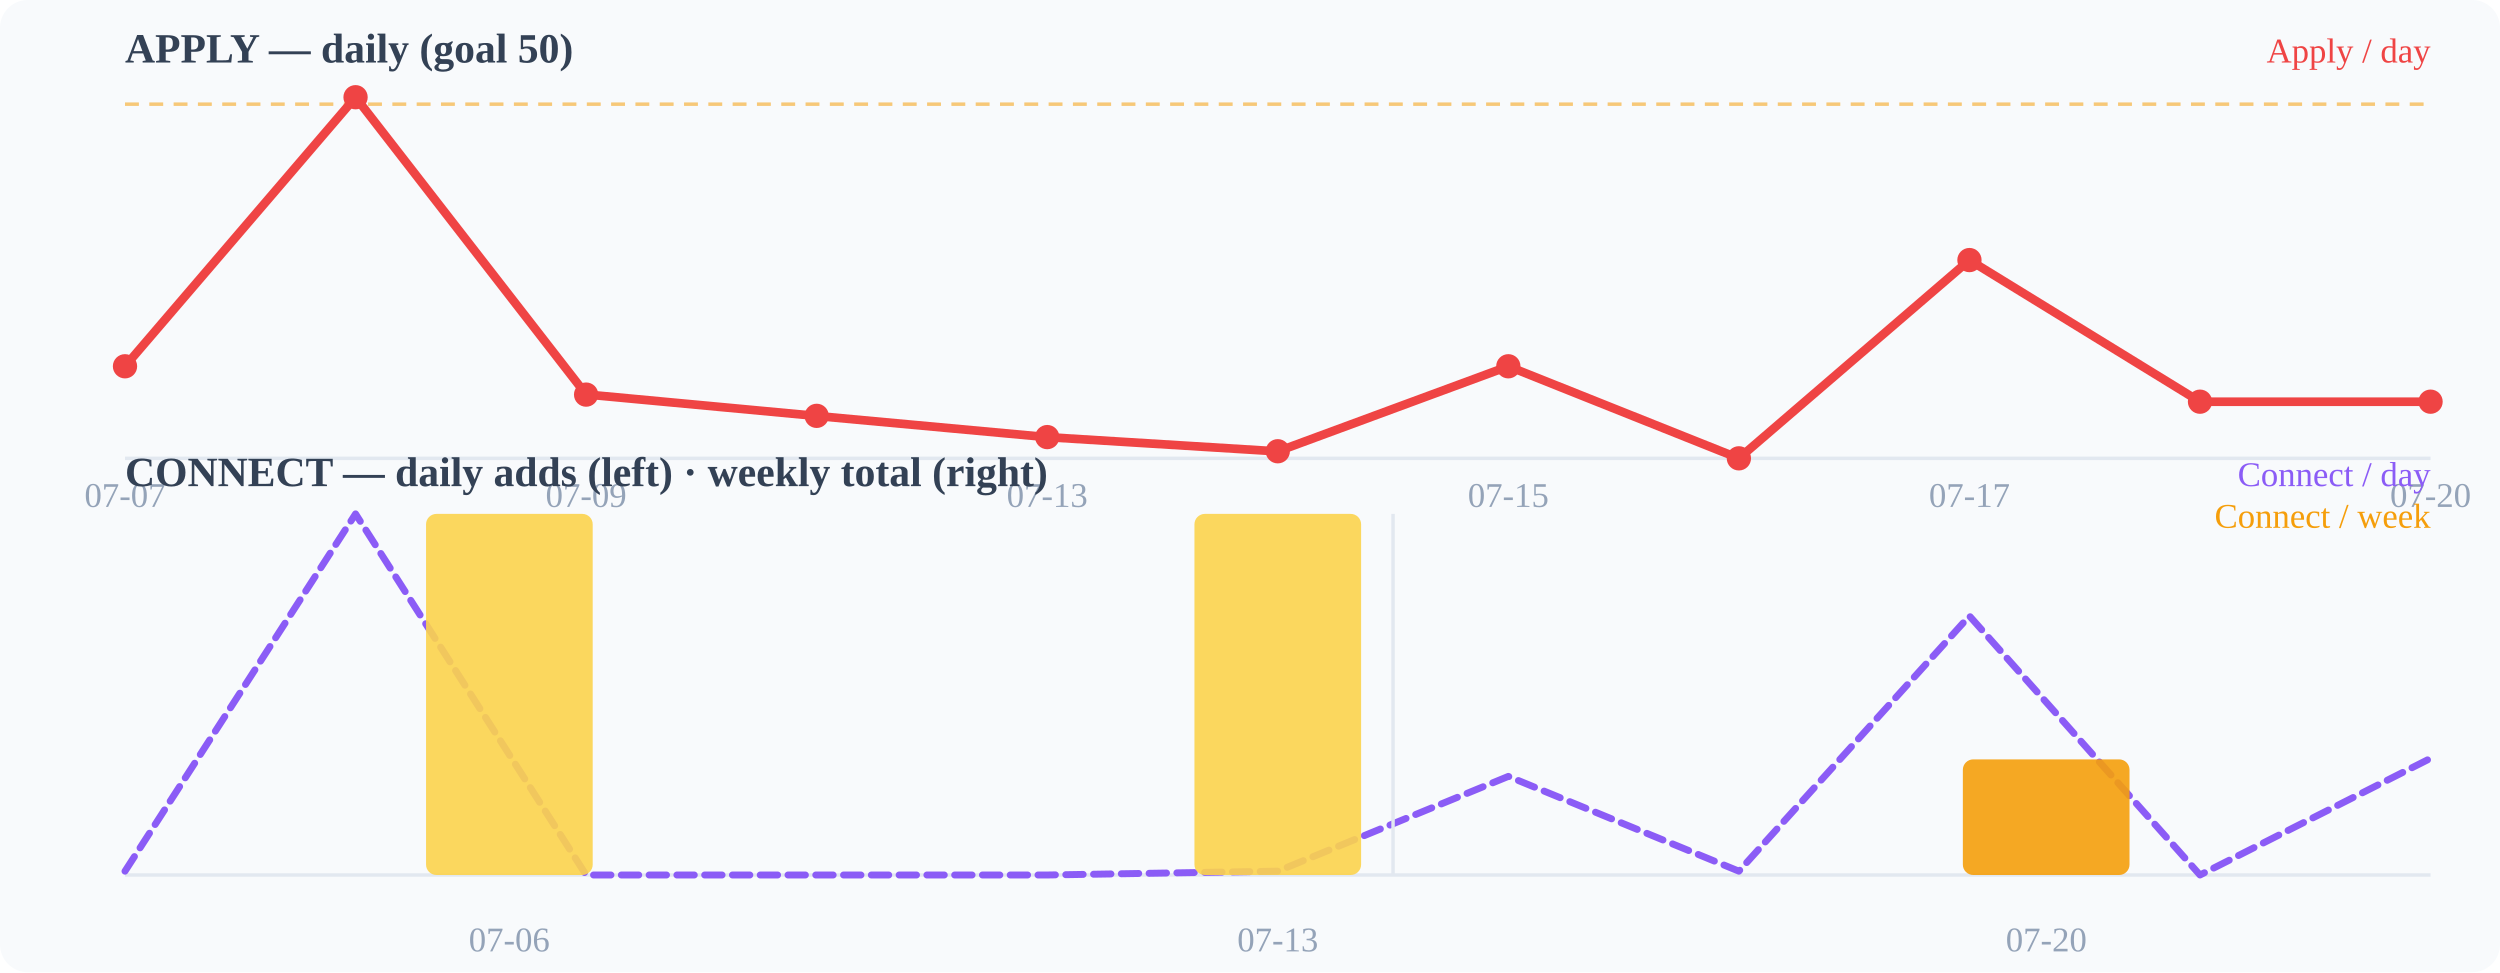
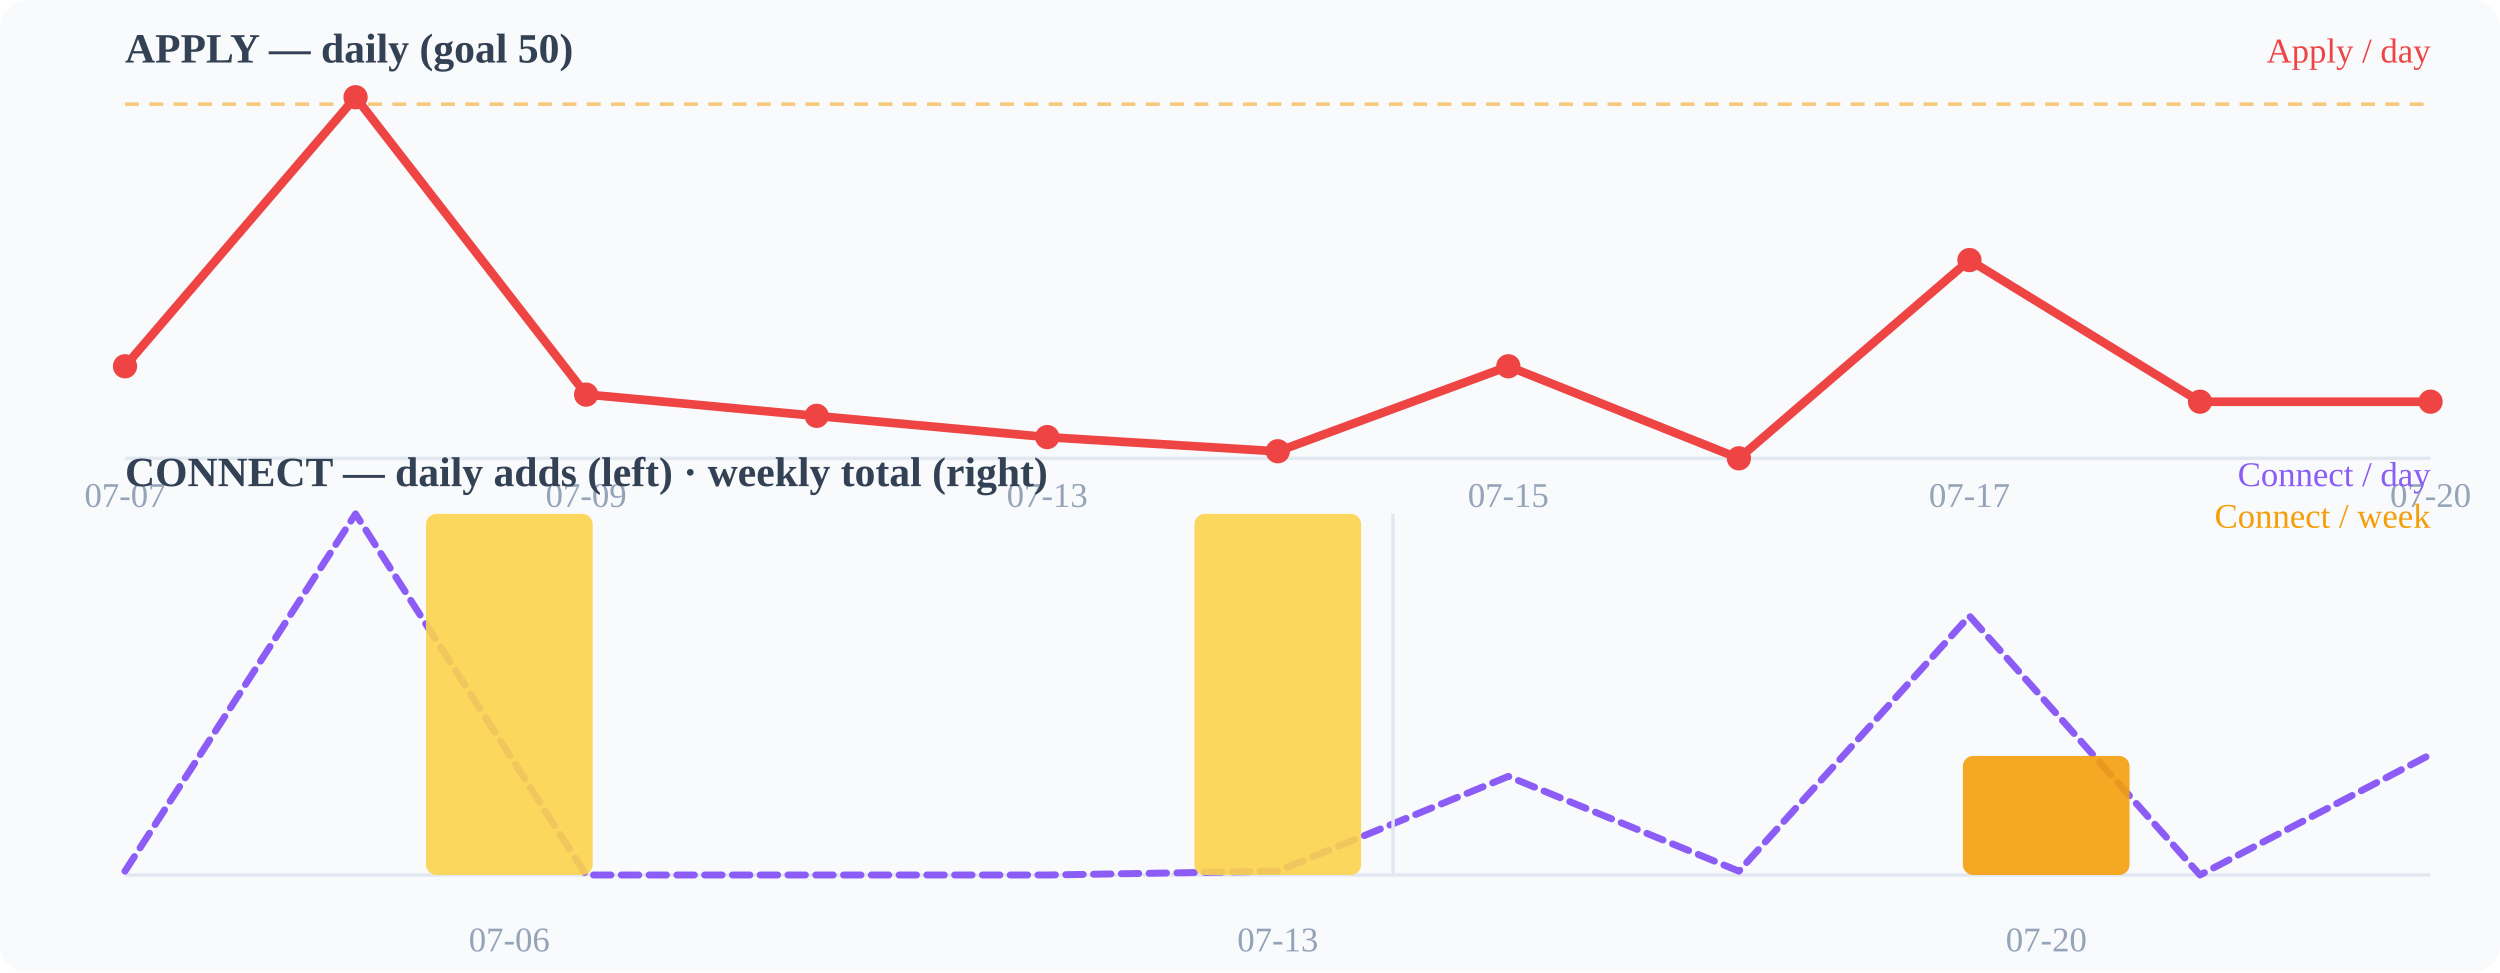
<svg xmlns="http://www.w3.org/2000/svg" width="720" height="280" viewBox="0 0 720 280">
  <rect width="720" height="280" fill="#f8fafc" rx="8" />
  <text x="36" y="18" font-size="12" font-weight="600" fill="#334155">APPLY — daily (goal 50)</text>
  <line x1="36" y1="132" x2="700" y2="132" stroke="#e2e8f0" stroke-width="1" />
  <line x1="36" y1="30.0" x2="700" y2="30.0" stroke="#f59e0b" stroke-width="1" stroke-dasharray="4 3" opacity="0.55" />
  <polyline points="36.0,105.5 102.4,28.0 168.8,113.6 235.2,119.8 301.6,125.9 368.0,130.0 434.4,105.5 500.8,132.0 567.2,74.9 633.6,115.7 700.0,115.7" fill="none" stroke="#ef4444" stroke-width="2.5" stroke-linecap="round" stroke-linejoin="round" />
  <circle cx="36" cy="105.49" r="3.5" fill="#ef4444" />
  <circle cx="102.4" cy="28" r="3.5" fill="#ef4444" />
  <circle cx="168.8" cy="113.647" r="3.5" fill="#ef4444" />
  <circle cx="235.2" cy="119.765" r="3.5" fill="#ef4444" />
  <circle cx="301.6" cy="125.882" r="3.5" fill="#ef4444" />
  <circle cx="368" cy="129.961" r="3.5" fill="#ef4444" />
  <circle cx="434.4" cy="105.49" r="3.5" fill="#ef4444" />
  <circle cx="500.8" cy="132" r="3.5" fill="#ef4444" />
  <circle cx="567.2" cy="74.902" r="3.5" fill="#ef4444" />
  <circle cx="633.6" cy="115.686" r="3.5" fill="#ef4444" />
  <circle cx="700" cy="115.686" r="3.5" fill="#ef4444" />
  <text x="36" y="146" font-size="10" fill="#94a3b8" text-anchor="middle">07-07</text>
  <text x="168.8" y="146" font-size="10" fill="#94a3b8" text-anchor="middle">07-09</text>
  <text x="301.6" y="146" font-size="10" fill="#94a3b8" text-anchor="middle">07-13</text>
  <text x="434.4" y="146" font-size="10" fill="#94a3b8" text-anchor="middle">07-15</text>
  <text x="567.2" y="146" font-size="10" fill="#94a3b8" text-anchor="middle">07-17</text>
  <text x="700" y="146" font-size="10" fill="#94a3b8" text-anchor="middle">07-20</text>
  <text x="36" y="140" font-size="12" font-weight="600" fill="#334155">CONNECT — daily adds (left) · weekly total (right)</text>
  <line x1="36" y1="252" x2="700" y2="252" stroke="#e2e8f0" stroke-width="1" />
-   <polyline points="36.0,250.9 102.4,148.0 168.8,252.0 235.2,252.0 301.6,252.0 368.0,250.9 434.4,223.6 500.8,250.9 567.2,177.4 633.6,252.0 700.0,218.4" fill="none" stroke="#8b5cf6" stroke-width="2" stroke-linecap="round" stroke-linejoin="round" stroke-dasharray="5 3" />
+   <polyline points="36.0,250.9 102.4,148.0 168.8,252.0 235.2,252.0 301.6,252.0 368.0,250.9 434.4,223.6 500.8,250.9 567.2,177.4 633.6,252.0 700.0,217.3" fill="none" stroke="#8b5cf6" stroke-width="2" stroke-linecap="round" stroke-linejoin="round" stroke-dasharray="5 3" />
  <rect x="122.7" y="148.0" width="48" height="104.0" rx="3" fill="#fcd34d" opacity="0.9" />
  <rect x="344.0" y="148.0" width="48" height="104.0" rx="3" fill="#fcd34d" opacity="0.9" />
-   <rect x="565.3" y="218.7" width="48" height="33.3" rx="3" fill="#f59e0b" opacity="0.9" />
+   <rect x="565.3" y="217.7" width="48" height="34.3" rx="3" fill="#f59e0b" opacity="0.9" />
  <line x1="401.2" y1="148" x2="401.2" y2="252" stroke="#e2e8f0" stroke-width="1" />
  <text x="146.667" y="274" font-size="10" fill="#94a3b8" text-anchor="middle">07-06</text>
  <text x="368" y="274" font-size="10" fill="#94a3b8" text-anchor="middle">07-13</text>
  <text x="589.333" y="274" font-size="10" fill="#94a3b8" text-anchor="middle">07-20</text>
  <text x="700" y="18" font-size="10" fill="#ef4444" text-anchor="end">Apply / day</text>
  <text x="700" y="140" font-size="10" fill="#8b5cf6" text-anchor="end">Connect / day</text>
  <text x="700" y="152" font-size="10" fill="#f59e0b" text-anchor="end">Connect / week</text>
</svg>
